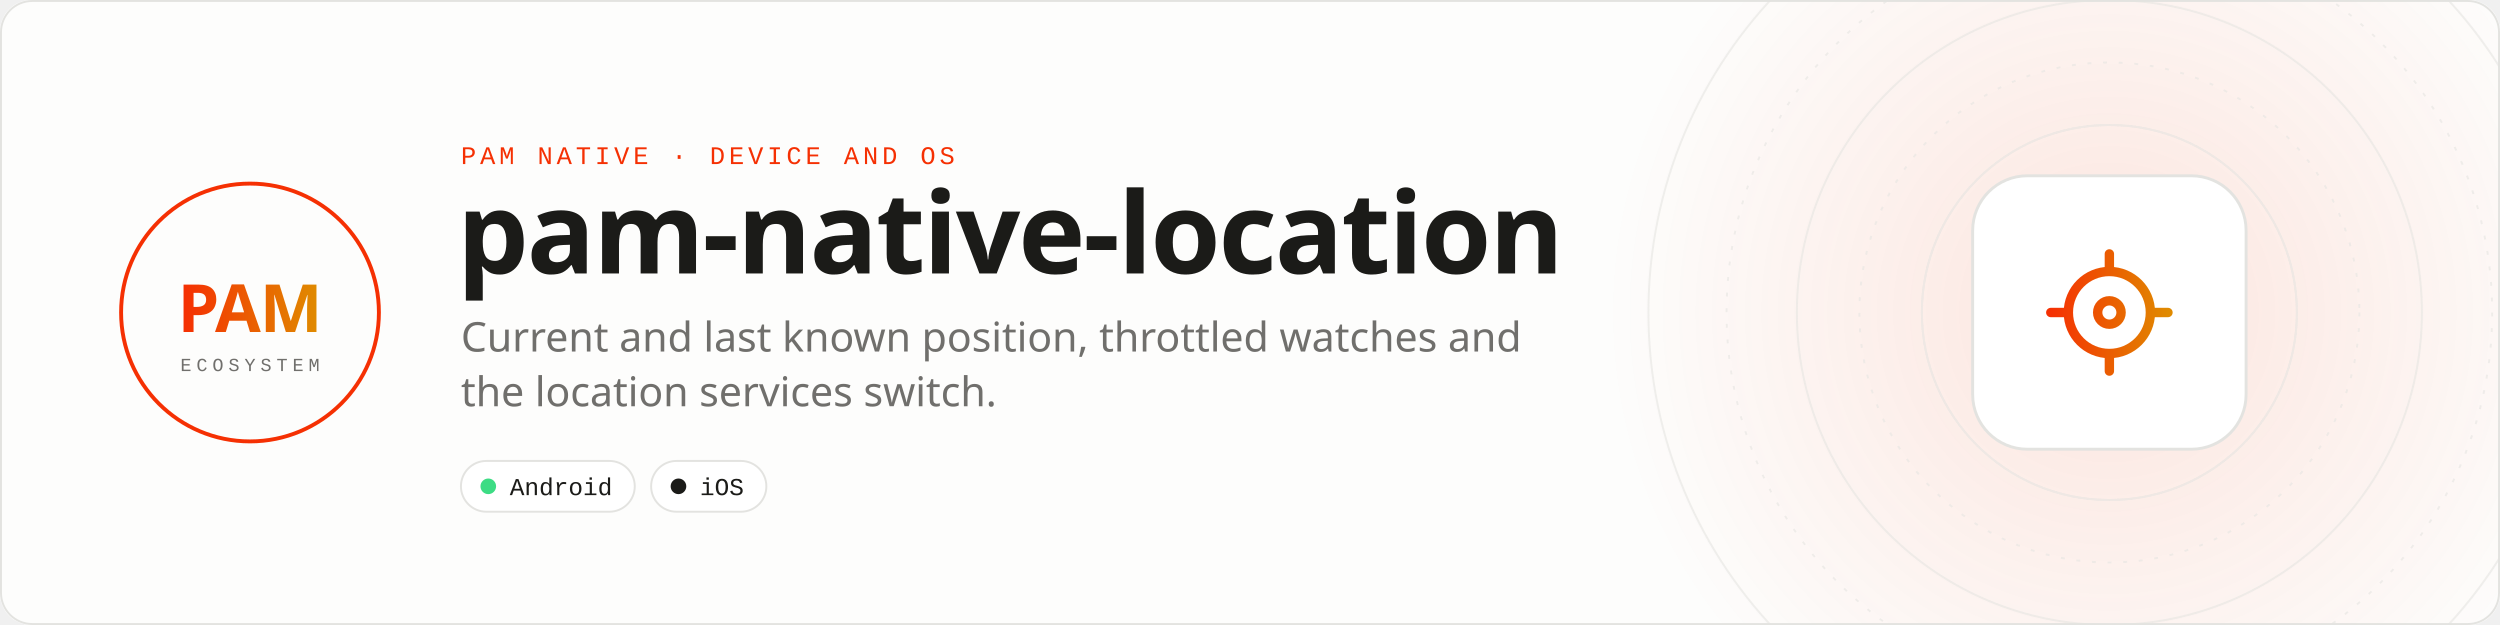
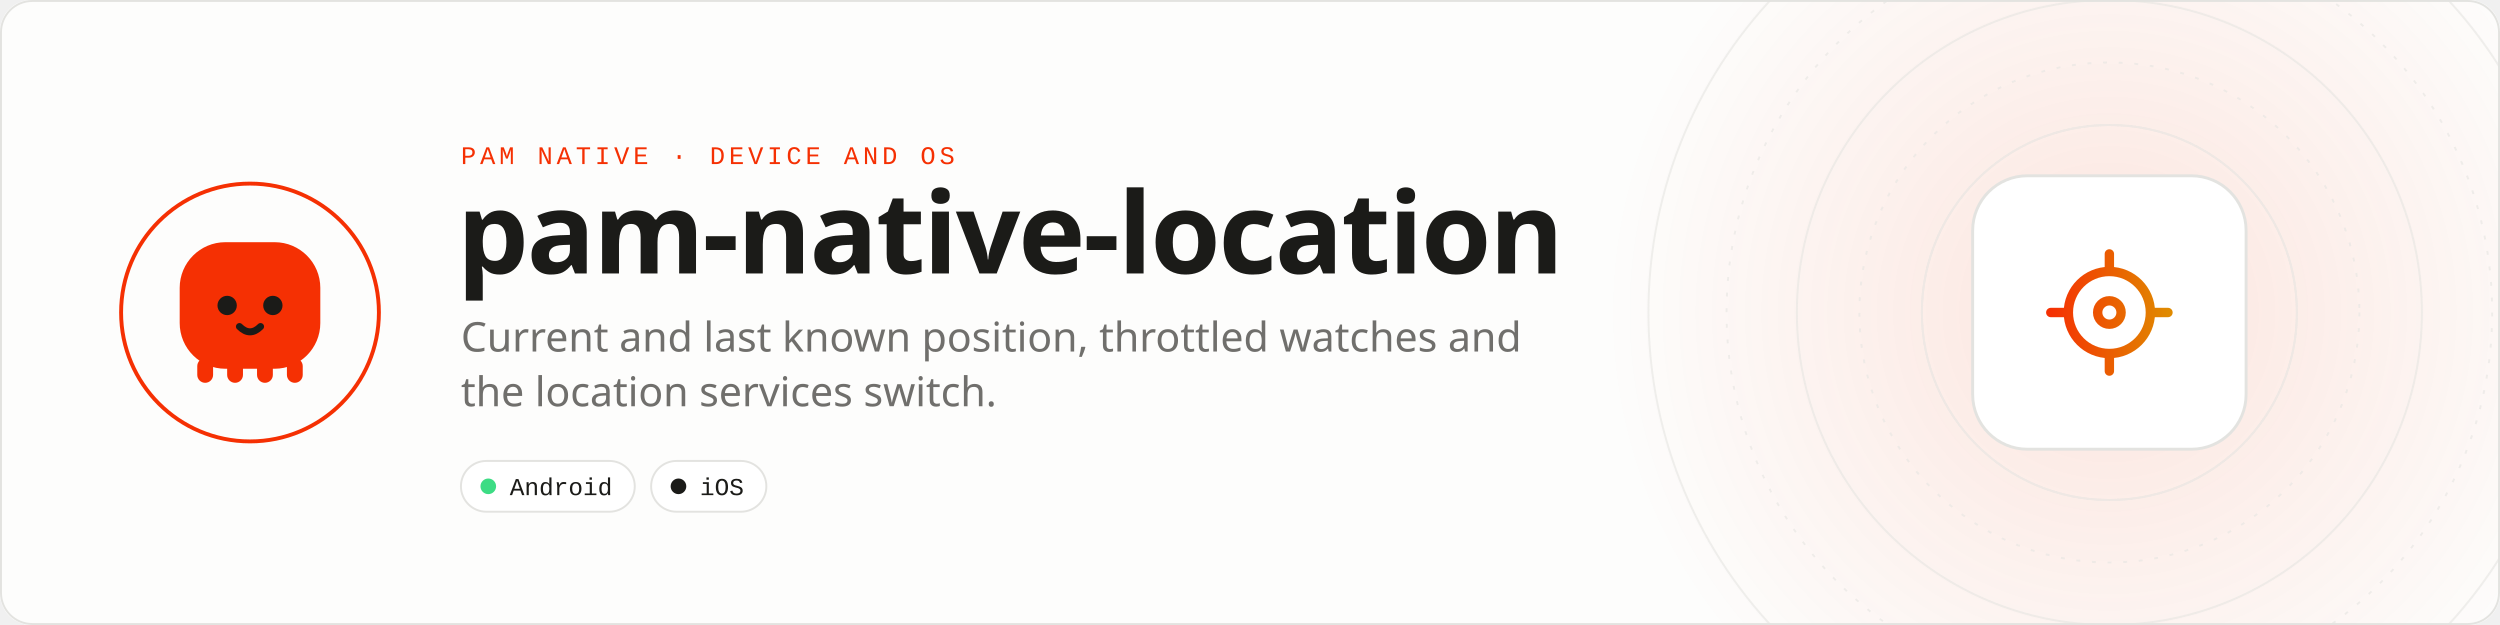
<svg xmlns="http://www.w3.org/2000/svg" viewBox="0 0 1280 320" width="1280" height="320" role="img" aria-label="pam-native-location: Current and last known position, throttled watches and the location services switch.">
  <defs>
    <linearGradient id="pg" x1="0" y1="0" x2="1" y2="0">
      <stop offset="0" stop-color="#f53003" />
      <stop offset="1" stop-color="#e08a00" />
    </linearGradient>
    <radialGradient id="gl">
      <stop offset="0" stop-color="#f53003" stop-opacity=".12" />
      <stop offset="1" stop-color="#f53003" stop-opacity="0" />
    </radialGradient>
    <clipPath id="cl">
      <rect width="1280" height="320" rx="16" />
    </clipPath>
  </defs>
  <g clip-path="url(#cl)">
    <rect width="1280" height="320" fill="#fdfdfc" />
    <circle cx="1080" cy="160" r="260" fill="url(#gl)" />
    <g fill="none" stroke="#e3e3e0" opacity=".55">
      <circle cx="1080" cy="160" r="96" stroke-dasharray="none" />
      <circle cx="1080" cy="160" r="128" stroke-dasharray="2 6" />
      <circle cx="1080" cy="160" r="160" stroke-dasharray="none" />
      <circle cx="1080" cy="160" r="196" stroke-dasharray="2 6" />
      <circle cx="1080" cy="160" r="236" stroke-dasharray="none" />
      <circle cx="1080" cy="160" r="96">
        <animate attributeName="r" values="96;236" dur="4s" repeatCount="indefinite" />
        <animate attributeName="stroke-opacity" values=".7;0" dur="4s" repeatCount="indefinite" />
      </circle>
    </g>
  </g>
  <rect x=".5" y=".5" width="1279" height="319" rx="16" fill="none" stroke="#e3e3e0" />
  <circle cx="128" cy="160" r="66" fill="#fdfdfc" stroke="#f53003" stroke-width="2" />
  <circle cx="128" cy="160" r="66" fill="none" stroke="#f53003">
    <animate attributeName="r" values="66;92" dur="3s" repeatCount="indefinite" />
    <animate attributeName="stroke-opacity" values=".5;0" dur="3s" repeatCount="indefinite" />
  </circle>
-   <text x="128" y="170" text-anchor="middle" font-family="-apple-system, BlinkMacSystemFont, 'Segoe UI', 'Noto Sans', Helvetica, Arial, sans-serif" font-weight="700" font-size="34" letter-spacing="-.5" fill="url(#pg)">PAM</text>
-   <text x="128" y="190" text-anchor="middle" font-family="ui-monospace, SFMono-Regular, 'SF Mono', Menlo, Consolas, 'Liberation Mono', monospace" font-size="9.5" letter-spacing="2.5" fill="#706f6c">ECOSYSTEM</text>
+   <g transform="translate(74 104.2) scale(.9)">
+     <rect x="30" y="88" width="9" height="14" rx="4.5" fill="#f53003" />
+     <rect x="47" y="88" width="9" height="14" rx="4.5" fill="#f53003" />
+     <rect x="64" y="88" width="9" height="14" rx="4.5" fill="#f53003" />
+     <rect x="81" y="88" width="9" height="14" rx="4.5" fill="#f53003" />
+     <rect x="20" y="22" width="80" height="72" rx="26" fill="#f53003" />
+     <circle cx="47" cy="58" r="5.5" fill="#1b1b18" />
+     <circle cx="73" cy="58" r="5.5" fill="#1b1b18" />
+     <path d="M54 70q6 6 12 0" stroke="#1b1b18" stroke-width="4" stroke-linecap="round" fill="none" />
+   </g>
  <text x="236" y="84" font-family="ui-monospace, SFMono-Regular, 'SF Mono', Menlo, Consolas, 'Liberation Mono', monospace" font-size="13" letter-spacing="2" fill="#f53003">PAM NATIVE · DEVICE AND OS</text>
  <text x="234" y="140" font-family="-apple-system, BlinkMacSystemFont, 'Segoe UI', 'Noto Sans', Helvetica, Arial, sans-serif" font-weight="700" font-size="58" letter-spacing="-1" fill="#1b1b18">pam-native-location</text>
  <text x="236" y="180" font-family="-apple-system, BlinkMacSystemFont, 'Segoe UI', 'Noto Sans', Helvetica, Arial, sans-serif" font-size="21" fill="#706f6c">Current and last known position, throttled watches and</text>
  <text x="236" y="208" font-family="-apple-system, BlinkMacSystemFont, 'Segoe UI', 'Noto Sans', Helvetica, Arial, sans-serif" font-size="21" fill="#706f6c">the location services switch.</text>
  <rect x="236" y="236" width="89" height="26" rx="13" fill="#ffffff" stroke="#e3e3e0" />
  <circle cx="250" cy="249" r="4" fill="#3ddc84" />
  <text x="261" y="253.5" font-family="ui-monospace, SFMono-Regular, 'SF Mono', Menlo, Consolas, 'Liberation Mono', monospace" font-size="12.5" fill="#1b1b18">Android</text>
  <rect x="333.375" y="236" width="59" height="26" rx="13" fill="#ffffff" stroke="#e3e3e0" />
  <circle cx="347.375" cy="249" r="4" fill="#1b1b18" />
  <text x="358.375" y="253.5" font-family="ui-monospace, SFMono-Regular, 'SF Mono', Menlo, Consolas, 'Liberation Mono', monospace" font-size="12.5" fill="#1b1b18">iOS</text>
  <rect x="1010" y="90" width="140" height="140" rx="28" fill="#ffffff" stroke="#e3e3e0" stroke-width="1.5" />
  <g transform="translate(1044 124) scale(3)" fill="none" stroke="url(#pg)" stroke-width="1.6" stroke-linecap="round" stroke-linejoin="round">
    <path d="M5 12a7 7 0 1 0 14 0a7 7 0 1 0 -14 0M10 12a2 2 0 1 0 4 0a2 2 0 1 0 -4 0M12 2v3M12 19v3M2 12h3M19 12h3" />
  </g>
</svg>
